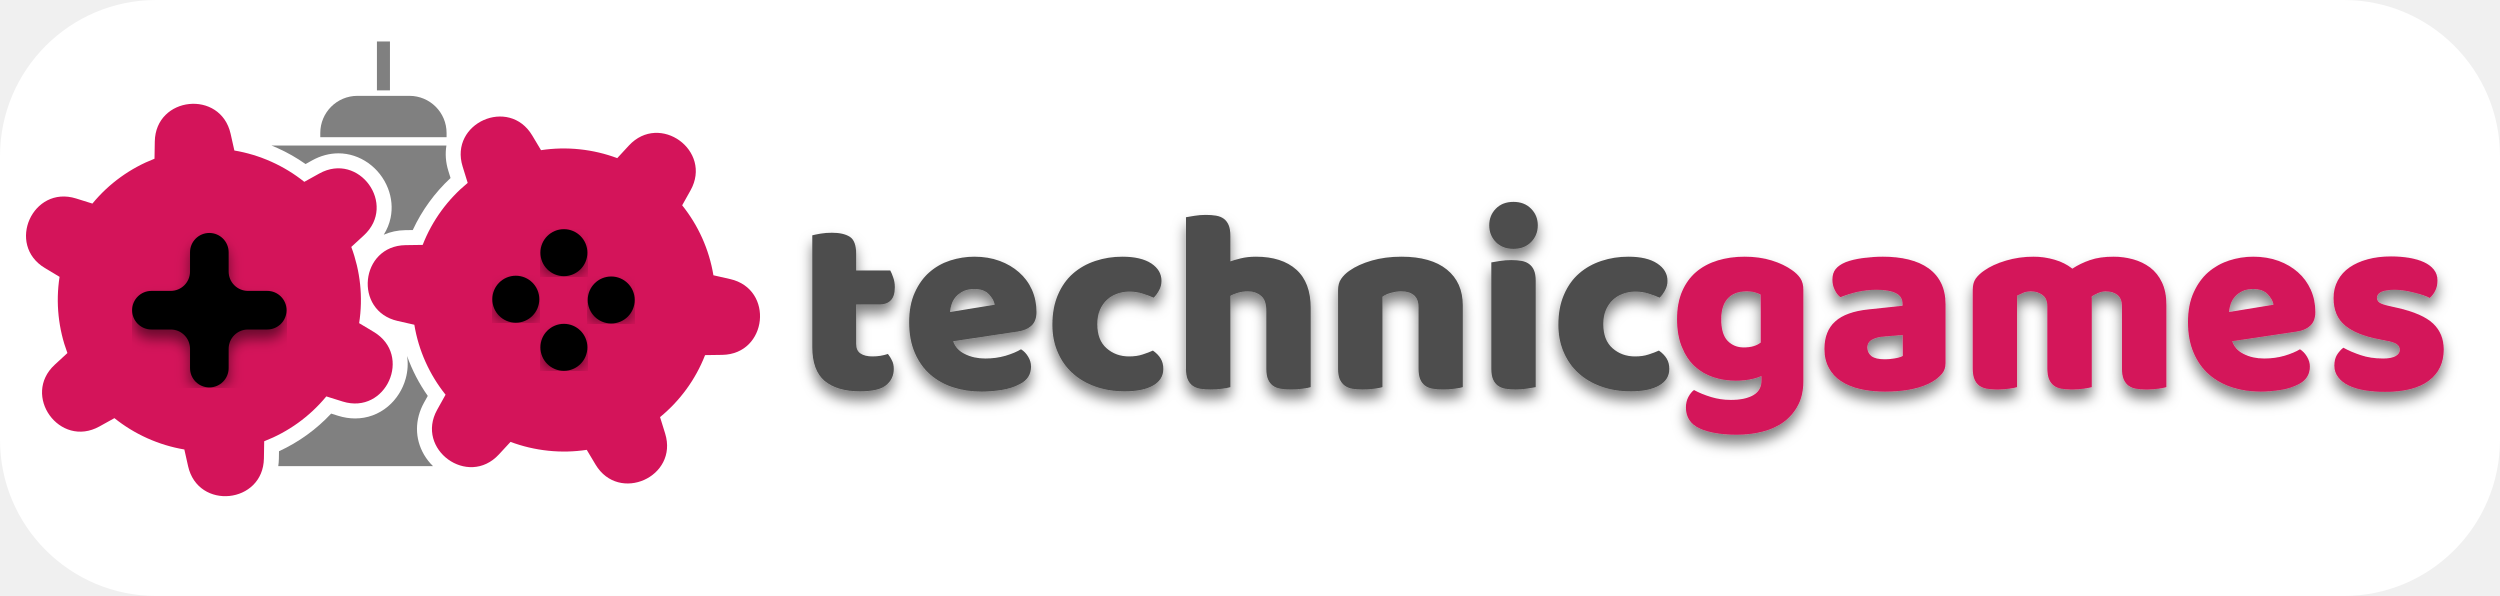
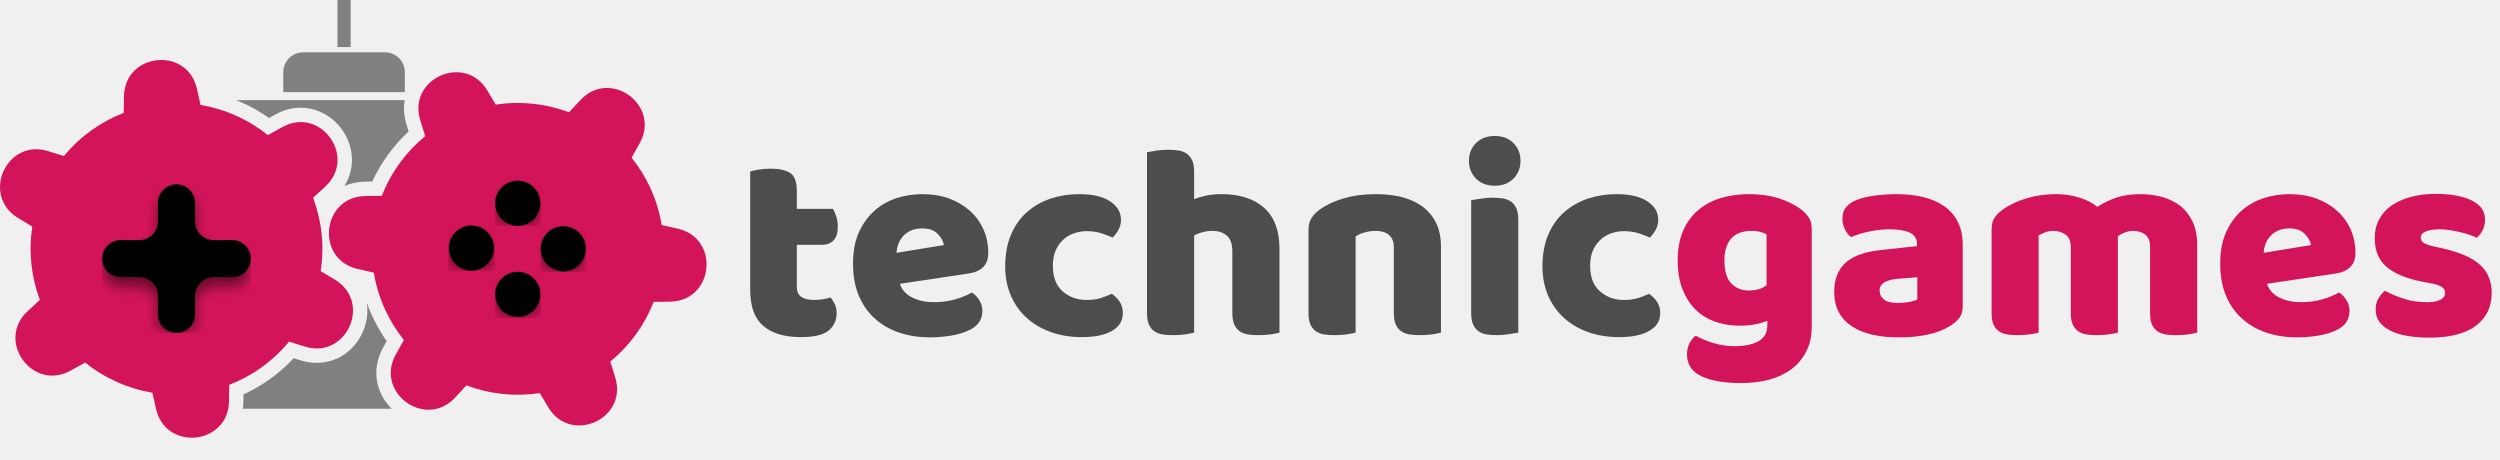
- <svg xmlns="http://www.w3.org/2000/svg" id="Layer_1" data-name="Layer 1" viewBox="0 0 1920 457.7">
+ <svg xmlns="http://www.w3.org/2000/svg" id="Layer_1" data-name="Layer 1" viewBox="0 0 1904.11 350">
  <defs>
    <style>
      .cls-1 {
+         filter: url(#drop-shadow-1);
+       }
+ 
+       .cls-2 {
        filter: url(#drop-shadow-3);
      }

-       .cls-2 {
-         filter: url(#drop-shadow-6);
-       }
- 
      .cls-3 {
-         filter: url(#drop-shadow-7);
+         filter: url(#drop-shadow-2);
      }

      .cls-4 {
        filter: url(#drop-shadow-5);
      }

      .cls-5 {
        filter: url(#drop-shadow-4);
      }

-       .cls-7, .cls-8 {
+       .cls-6 {
        fill: #d4145a;
      }

-       .cls-9 {
+       .cls-7 {
        fill: gray;
      }

-       .cls-10 {
+       .cls-8 {
        fill: none;
        stroke: gray;
        stroke-miterlimit: 10;
        stroke-width: 10px;
      }

-       .cls-11 {
+       .cls-9, .cls-10 {
        fill: #4d4d4d;
-         filter: url(#drop-shadow-1);
-       }
- 
-       .cls-12 {
-         fill: #fff;
-       }
- 
-       .cls-8 {
-         filter: url(#drop-shadow-2);
      }
    </style>
-     <filter id="drop-shadow-1" filterUnits="objectBoundingBox" x="-20%" y="-20%" width="140%" height="150%">
+     <filter id="drop-shadow-1" x="77.81" y="140.39" width="113.22" height="113.22" filterUnits="userSpaceOnUse">
      <feOffset dx="0" dy="7" />
      <feGaussianBlur result="blur" stdDeviation="5" />
      <feFlood flood-color="#000" flood-opacity=".5" />
      <feComposite in2="blur" operator="in" />
      <feComposite in="SourceGraphic" />
    </filter>
-     <filter id="drop-shadow-2" filterUnits="objectBoundingBox" x="-20%" y="-20%" width="140%" height="150%">
+     <filter id="drop-shadow-2" x="377.1" y="137.6" width="34.46" height="34.46" filterUnits="userSpaceOnUse">
      <feOffset dx="0" dy="7" />
      <feGaussianBlur result="blur-2" stdDeviation="5" />
      <feFlood flood-color="#000" flood-opacity=".5" />
      <feComposite in2="blur-2" operator="in" />
      <feComposite in="SourceGraphic" />
    </filter>
-     <filter id="drop-shadow-3" x="101.48" y="178.92" width="118.61" height="118.61" filterUnits="userSpaceOnUse">
+     <filter id="drop-shadow-3" x="377.1" y="207" width="34.46" height="34.46" filterUnits="userSpaceOnUse">
      <feOffset dx="0" dy="7" />
      <feGaussianBlur result="blur-3" stdDeviation="5" />
      <feFlood flood-color="#000" flood-opacity=".5" />
      <feComposite in2="blur-3" operator="in" />
      <feComposite in="SourceGraphic" />
    </filter>
-     <filter id="drop-shadow-4" x="415.02" y="176" width="36.1" height="36.1" filterUnits="userSpaceOnUse">
+     <filter id="drop-shadow-4" x="411.8" y="172.3" width="34.46" height="34.46" filterUnits="userSpaceOnUse">
      <feOffset dx="0" dy="7" />
      <feGaussianBlur result="blur-4" stdDeviation="5" />
      <feFlood flood-color="#000" flood-opacity=".5" />
      <feComposite in2="blur-4" operator="in" />
      <feComposite in="SourceGraphic" />
    </filter>
-     <filter id="drop-shadow-5" x="415.02" y="248.71" width="36.1" height="36.1" filterUnits="userSpaceOnUse">
+     <filter id="drop-shadow-5" x="341.86" y="171.73" width="34.46" height="34.46" filterUnits="userSpaceOnUse">
      <feOffset dx="0" dy="7" />
      <feGaussianBlur result="blur-5" stdDeviation="5" />
      <feFlood flood-color="#000" flood-opacity=".5" />
      <feComposite in2="blur-5" operator="in" />
      <feComposite in="SourceGraphic" />
    </filter>
-     <filter id="drop-shadow-6" x="451.37" y="212.35" width="36.1" height="36.1" filterUnits="userSpaceOnUse">
-       <feOffset dx="0" dy="7" />
-       <feGaussianBlur result="blur-6" stdDeviation="5" />
-       <feFlood flood-color="#000" flood-opacity=".5" />
-       <feComposite in2="blur-6" operator="in" />
-       <feComposite in="SourceGraphic" />
-     </filter>
-     <filter id="drop-shadow-7" x="378.09" y="211.76" width="36.1" height="36.1" filterUnits="userSpaceOnUse">
-       <feOffset dx="0" dy="7" />
-       <feGaussianBlur result="blur-7" stdDeviation="5" />
-       <feFlood flood-color="#000" flood-opacity=".5" />
-       <feComposite in2="blur-7" operator="in" />
-       <feComposite in="SourceGraphic" />
-     </filter>
  </defs>
-   <rect class="cls-12" width="1920" height="457.7" rx="120" ry="120" />
-   <g class="cls-11" transform="translate(613.03 297.54)">
-     <path d="M44.5 -33.5Q44.5 -28.3 47.8 -26.1Q51.1 -23.8 57.1 -23.8Q60.1 -23.8 63.3 -24.3Q66.5 -24.9 68.9 -25.7Q70.7 -23.4 72 -20.7Q73.4 -18 73.4 -14.2Q73.4 -6.6 67.6 -1.8Q61.9 3 47.5 3Q29.9 3 20.3 -5Q10.8 -13 10.8 -31.1V-116.8Q13 -117.4 17.1 -118.1Q21.2 -118.8 25.9 -118.8Q34.7 -118.8 39.6 -115.7Q44.5 -112.6 44.5 -102.6V-89.8H70.7Q71.9 -87.6 73 -84.3Q74.2 -81 74.2 -77Q74.2 -69.9 71 -66.8Q67.9 -63.7 62.7 -63.7H44.5Z" />
-     <path d="M140.9 3.2Q129.1 3.2 118.9 -0.1Q108.8 -3.4 101.3 -10Q93.8 -16.6 89.5 -26.7Q85.2 -36.7 85.2 -50.1Q85.2 -63.3 89.5 -72.8Q93.8 -82.4 100.8 -88.5Q107.8 -94.6 116.8 -97.5Q125.9 -100.4 135.3 -100.4Q145.9 -100.4 154.6 -97.2Q163.3 -94 169.6 -88.4Q176 -82.8 179.5 -75Q183 -67.1 183 -57.9Q183 -51.1 179.2 -47.5Q175.4 -43.9 168.5 -42.9L119 -35.5Q121.2 -28.9 128.1 -25.6Q134.9 -22.2 143.7 -22.2Q151.9 -22.2 159.2 -24.3Q166.5 -26.5 171.1 -29.3Q174.4 -27.3 176.6 -23.6Q178.8 -20 178.8 -16Q178.8 -7 170.3 -2.6Q163.9 0.8 155.9 2Q147.9 3.2 140.9 3.2ZM135.3 -75.6Q130.5 -75.6 127 -74Q123.5 -72.3 121.2 -69.8Q119 -67.3 117.9 -64.2Q116.8 -61.1 116.6 -57.9L150.9 -63.5Q150.3 -67.5 146.5 -71.5Q142.7 -75.6 135.3 -75.6ZM254.3 -73.6Q249.3 -73.6 244.8 -71.9Q240.3 -70.3 237 -67.2Q233.7 -64.1 231.7 -59.5Q229.7 -54.9 229.7 -48.7Q229.7 -36.3 236.8 -30.1Q243.9 -23.8 254.1 -23.8Q260.1 -23.8 264.5 -25.3Q268.9 -26.7 272.4 -28.3Q276.4 -25.5 278.4 -22.1Q280.4 -18.8 280.4 -14.2Q280.4 -6 272.6 -1.5Q264.7 3 250.9 3Q238.3 3 228.1 -0.7Q217.8 -4.4 210.5 -11.1Q203.2 -17.8 199.2 -27.3Q195.2 -36.7 195.2 -48.1Q195.2 -61.3 199.5 -71.2Q203.8 -81.2 211.2 -87.6Q218.6 -94 228.4 -97.2Q238.1 -100.4 248.9 -100.4Q263.3 -100.4 271.2 -95.2Q279 -90 279 -81.8Q279 -78 277.2 -74.7Q275.4 -71.3 273 -68.9Q269.5 -70.5 264.7 -72Q259.9 -73.6 254.3 -73.6ZM393.6 -0.2Q391.6 0.4 387.3 1Q383 1.6 378.4 1.6Q374 1.6 370.5 1Q366.9 0.4 364.5 -1.4Q362.1 -3.2 360.8 -6.3Q359.5 -9.4 359.5 -14.4V-58.9Q359.5 -67.1 355.4 -70.4Q351.3 -73.8 345.3 -73.8Q341.3 -73.8 337.7 -72.7Q334.1 -71.7 331.9 -70.3V-0.2Q329.9 0.4 325.6 1Q321.3 1.6 316.6 1.6Q312.2 1.6 308.7 1Q305.2 0.4 302.8 -1.4Q300.4 -3.2 299.1 -6.3Q297.8 -9.4 297.8 -14.4V-130.7Q300 -131.1 304.3 -131.8Q308.6 -132.5 313 -132.5Q317.4 -132.5 321 -131.9Q324.5 -131.3 326.9 -129.5Q329.3 -127.7 330.6 -124.6Q331.9 -121.4 331.9 -116.4V-96.8Q334.5 -97.8 339.8 -99.1Q345.1 -100.4 351.5 -100.4Q371.4 -100.4 382.5 -90.5Q393.6 -80.6 393.6 -60.9ZM476.4 -61.7Q476.4 -67.9 472.9 -70.8Q469.4 -73.8 463.3 -73.8Q459.3 -73.8 455.4 -72.7Q451.5 -71.7 448.7 -69.7V-0.2Q446.7 0.4 442.4 1Q438.1 1.6 433.5 1.6Q429.1 1.6 425.6 1Q422.1 0.4 419.7 -1.4Q417.3 -3.2 415.9 -6.3Q414.6 -9.4 414.6 -14.4V-74.6Q414.6 -80 417 -83.4Q419.3 -86.8 423.3 -89.6Q430.1 -94.4 440.4 -97.4Q450.7 -100.4 463.3 -100.4Q486 -100.4 498.2 -90.5Q510.4 -80.6 510.4 -62.9V-0.2Q508.4 0.4 504.1 1Q499.8 1.6 495.2 1.6Q490.8 1.6 487.3 1Q483.8 0.4 481.4 -1.4Q479 -3.2 477.7 -6.3Q476.4 -9.4 476.4 -14.4ZM530.7 -124.5Q530.7 -132.1 535.8 -137.3Q540.9 -142.5 549.3 -142.5Q557.7 -142.5 562.8 -137.3Q568 -132.1 568 -124.5Q568 -116.8 562.8 -111.6Q557.7 -106.4 549.3 -106.4Q540.9 -106.4 535.8 -111.6Q530.7 -116.8 530.7 -124.5ZM566.4 -0.2Q564.2 0.2 559.8 0.9Q555.5 1.6 551.1 1.6Q546.7 1.6 543.2 1Q539.7 0.4 537.3 -1.4Q534.9 -3.2 533.6 -6.3Q532.3 -9.4 532.3 -14.4V-96Q534.5 -96.4 538.8 -97.1Q543.1 -97.8 547.5 -97.8Q551.9 -97.8 555.4 -97.2Q558.9 -96.6 561.3 -94.8Q563.8 -93 565.1 -89.9Q566.4 -86.8 566.4 -81.8ZM642.9 -73.6Q637.9 -73.6 633.4 -71.9Q628.9 -70.3 625.6 -67.2Q622.3 -64.1 620.3 -59.5Q618.3 -54.9 618.3 -48.7Q618.3 -36.3 625.4 -30.1Q632.5 -23.8 642.7 -23.8Q648.7 -23.8 653.1 -25.3Q657.5 -26.7 661 -28.3Q665 -25.5 667 -22.1Q669 -18.8 669 -14.2Q669 -6 661.2 -1.5Q653.3 3 639.5 3Q626.9 3 616.7 -0.7Q606.4 -4.4 599.1 -11.1Q591.8 -17.8 587.8 -27.3Q583.8 -36.7 583.8 -48.1Q583.8 -61.3 588.1 -71.2Q592.4 -81.2 599.8 -87.6Q607.2 -94 617 -97.2Q626.7 -100.4 637.5 -100.4Q651.9 -100.4 659.7 -95.2Q667.6 -90 667.6 -81.8Q667.6 -78 665.8 -74.7Q664 -71.3 661.6 -68.9Q658.1 -70.5 653.3 -72Q648.5 -73.6 642.9 -73.6Z" />
+   <path class="cls-7" d="M308.33,70.16h-92.58s0-15.19,0-15.19c0-8.34,6.76-15.1,15.1-15.1h62.38c8.34,0,15.1,6.76,15.1,15.1v15.19Z" />
+   <path class="cls-6" d="M510.41,229.75l-12.57.18c-7,17.99-18.5,33.54-33.01,45.45l3.74,12.03c9.85,31.8-33.96,51.34-51.03,22.76l-6.44-10.79c-9.17,1.4-18.67,1.65-28.31.64-9.65-1.01-18.88-3.22-27.57-6.48l-8.53,9.23c-22.62,24.44-61.45-3.74-45.22-32.82l6.13-11c-11.72-14.65-19.75-32.24-22.89-51.29l-12.26-2.78c-32.47-7.37-27.48-55.07,5.81-55.57l12.57-.18c7-17.99,18.5-33.54,33-45.45l-3.72-12.03c-9.86-31.8,33.95-51.35,51.03-22.76l6.44,10.79c9.17-1.4,18.67-1.65,28.31-.64s18.88,3.22,27.57,6.48l8.53-9.23c22.61-24.44,61.43,3.74,45.22,32.82l-6.14,11c11.73,14.65,19.77,32.24,22.9,51.29l12.26,2.78c32.47,7.37,27.48,55.07-5.81,55.57Z" />
+   <path class="cls-6" d="M232.16,263.96l-12-3.75c-12.27,14.91-28.04,26.1-45.54,32.88l-.2,12.6c-.56,33.28-48.29,38.19-55.58,5.7l-2.75-12.26c-9.15-1.54-18.25-4.25-27.1-8.22-8.85-3.97-16.94-8.95-24.17-14.76l-10.99,6.1c-29.12,16.16-57.21-22.72-32.73-45.29l9.26-8.54c-6.57-17.57-8.71-36.79-5.74-55.87l-10.78-6.46c-28.55-17.13-8.93-60.9,22.85-50.99l12,3.75c12.27-14.91,28.04-26.1,45.53-32.89l.21-12.59c.55-33.29,48.27-38.19,55.58-5.7l2.75,12.26c9.15,1.54,18.25,4.25,27.1,8.22s16.94,8.95,24.17,14.76l10.99-6.1c29.1-16.17,57.2,22.72,32.73,45.29l-9.27,8.53c6.58,17.58,8.72,36.79,5.76,55.87l10.78,6.46c28.55,17.13,8.93,60.9-22.85,50.99Z" />
+   <path class="cls-7" d="M278.34,247.21c-2.19,7.92-6.79,15.14-12.95,20.33-6.86,5.78-15.2,8.83-24.12,8.83-4.08,0-8.25-.65-12.38-1.94l-5.19-1.62c-10.79,11.56-23.8,20.96-38.23,27.6l-.09,5.47c-.03,1.84-.19,3.65-.44,5.43h113.41c-2.51-2.46-4.71-5.24-6.5-8.3-6.97-11.87-6.96-25.87.03-38.39l2.66-4.78c-6.38-9.05-11.48-18.92-15.19-29.29.85,5.36.56,11.01-1.01,16.66Z" />
+   <path class="cls-7" d="M308.22,76.28h-128.28c1.48.6,2.95,1.21,4.41,1.87,7.25,3.25,14.15,7.18,20.58,11.72l4.76-2.64c6.22-3.45,12.73-5.21,19.37-5.21,15.72,0,30.3,10.3,36.29,25.62,2.75,7.04,3.42,14.54,1.94,21.69-.9,4.35-2.6,8.51-5.02,12.35,4.8-2.11,10.12-3.25,15.82-3.34l5.44-.08c6.64-14.35,16.07-27.34,27.7-38.15l-1.62-5.22c-1.97-6.34-2.41-12.64-1.4-18.62Z" />
+   <g class="cls-1">
+     <path d="M191.03,197h0c0,7.82-6.34,14.15-14.15,14.15h-14.15c-7.82,0-14.15,6.34-14.15,14.15v14.15c0,7.82-6.34,14.15-14.15,14.15h0c-7.82,0-14.15-6.34-14.15-14.15v-14.15c0-7.82-6.34-14.15-14.15-14.15h-14.15c-7.82,0-14.15-6.34-14.15-14.15h0c0-7.82,6.34-14.15,14.15-14.15h14.15c7.82,0,14.15-6.34,14.15-14.15v-14.15c0-7.82,6.34-14.15,14.15-14.15h0c7.82,0,14.15,6.34,14.15,14.15v14.15c0,7.82,6.34,14.15,14.15,14.15h14.15c7.82,0,14.15,6.34,14.15,14.15Z" />
  </g>
-   <g class="cls-8" transform="translate(1281.978 297.5359)">
-     <path d="M57.9 -100.4Q69.3 -100.4 78.7 -97.5Q88 -94.6 94.4 -90Q98.4 -87.2 100.7 -83.8Q103 -80.4 103 -75V-4.8Q103 5.8 99 13.5Q95 21.2 88.1 26.4Q81.2 31.5 71.8 33.9Q62.5 36.3 51.9 36.3Q33.7 36.3 23.2 31.4Q12.8 26.5 12.8 15.4Q12.8 10.8 14.7 7.3Q16.6 3.8 19 2Q24.9 5.2 32.2 7.4Q39.5 9.6 47.3 9.6Q58.1 9.6 64.5 6Q70.9 2.4 70.9 -5.6V-8.8Q62.7 -5.2 50.9 -5.2Q41.9 -5.2 33.8 -7.9Q25.7 -10.6 19.5 -16.3Q13.4 -22 9.7 -31.1Q6 -40.1 6 -52.5Q6 -64.7 9.9 -73.8Q13.8 -82.8 20.7 -88.7Q27.7 -94.6 37.2 -97.5Q46.7 -100.4 57.9 -100.4ZM70.3 -71.3Q68.9 -72.1 66.2 -72.9Q63.5 -73.8 59.5 -73.8Q49.7 -73.8 44.8 -68.2Q39.9 -62.7 39.9 -52.5Q39.9 -40.9 44.8 -35.8Q49.7 -30.7 57.3 -30.7Q65.5 -30.7 70.3 -34.5ZM165.7 -21.6Q169.1 -21.6 173.3 -22.3Q177.4 -23 179.4 -24.2V-40.3L164.9 -39.1Q159.3 -38.7 155.7 -36.7Q152.1 -34.7 152.1 -30.7Q152.1 -26.7 155.2 -24.1Q158.3 -21.6 165.7 -21.6ZM164.1 -100.4Q175 -100.4 183.9 -98.2Q192.8 -96 199.1 -91.5Q205.4 -87 208.8 -80.1Q212.2 -73.1 212.2 -63.7V-18.8Q212.2 -13.6 209.3 -10.3Q206.4 -7 202.4 -4.6Q189.4 3.2 165.7 3.2Q155.1 3.2 146.6 1.2Q138.1 -0.8 132 -4.8Q125.9 -8.8 122.6 -15Q119.2 -21.2 119.2 -29.5Q119.2 -43.3 127.5 -50.7Q135.7 -58.1 152.9 -59.9L179.2 -62.7V-64.1Q179.2 -69.9 174.1 -72.4Q168.9 -75 159.3 -75Q151.7 -75 144.5 -73.4Q137.3 -71.7 131.5 -69.3Q128.9 -71.1 127.1 -74.9Q125.3 -78.6 125.3 -82.6Q125.3 -87.8 127.8 -90.9Q130.3 -94 135.5 -96.2Q141.3 -98.4 149.2 -99.4Q157.1 -100.4 164.1 -100.4ZM279.8 -100.4Q288 -100.4 295.9 -98.1Q303.8 -95.8 309.6 -91.2Q315.6 -95.2 323.2 -97.8Q330.7 -100.4 341.3 -100.4Q348.9 -100.4 356.2 -98.4Q363.5 -96.4 369.3 -92.1Q375 -87.8 378.4 -80.7Q381.8 -73.6 381.8 -63.3V-0.2Q379.8 0.4 375.5 1Q371.2 1.6 366.5 1.6Q362.1 1.6 358.6 1Q355.1 0.4 352.7 -1.4Q350.3 -3.2 349 -6.3Q347.7 -9.4 347.7 -14.4V-62.3Q347.7 -68.3 344.3 -71Q340.9 -73.8 335.1 -73.8Q332.3 -73.8 329.1 -72.4Q325.9 -71.1 324.3 -69.7Q324.5 -68.9 324.5 -68.2Q324.5 -67.5 324.5 -66.9V-0.2Q322.3 0.4 318 1Q313.6 1.6 309.2 1.6Q304.8 1.6 301.3 1Q297.8 0.4 295.4 -1.4Q293 -3.2 291.7 -6.3Q290.4 -9.4 290.4 -14.4V-62.3Q290.4 -68.3 286.7 -71Q283 -73.8 277.8 -73.8Q274.2 -73.8 271.6 -72.6Q269 -71.5 267.1 -70.5V-0.2Q265.1 0.4 260.8 1Q256.5 1.6 251.9 1.6Q247.5 1.6 244 1Q240.5 0.4 238.1 -1.4Q235.7 -3.2 234.4 -6.3Q233.1 -9.4 233.1 -14.4V-75Q233.1 -80.4 235.4 -83.6Q237.7 -86.8 241.7 -89.6Q248.5 -94.4 258.6 -97.4Q268.7 -100.4 279.8 -100.4ZM454.1 3.2Q442.3 3.2 432.2 -0.1Q422.1 -3.4 414.5 -10Q407 -16.6 402.7 -26.7Q398.4 -36.7 398.4 -50.1Q398.4 -63.3 402.7 -72.8Q407 -82.4 414 -88.5Q421.1 -94.6 430.1 -97.5Q439.1 -100.4 448.5 -100.4Q459.1 -100.4 467.9 -97.2Q476.6 -94 482.9 -88.4Q489.2 -82.8 492.7 -75Q496.2 -67.1 496.2 -57.9Q496.2 -51.1 492.4 -47.5Q488.6 -43.9 481.8 -42.9L432.3 -35.5Q434.5 -28.9 441.3 -25.6Q448.1 -22.2 456.9 -22.2Q465.2 -22.2 472.5 -24.3Q479.8 -26.5 484.4 -29.3Q487.6 -27.3 489.8 -23.6Q492 -20 492 -16Q492 -7 483.6 -2.6Q477.2 0.8 469.2 2Q461.1 3.2 454.1 3.2ZM448.5 -75.6Q443.7 -75.6 440.2 -74Q436.7 -72.3 434.5 -69.8Q432.3 -67.3 431.2 -64.2Q430.1 -61.1 429.9 -57.9L464.1 -63.5Q463.5 -67.5 459.7 -71.5Q455.9 -75.6 448.5 -75.6ZM594.8 -29.1Q594.8 -13.8 583.4 -5.2Q572 3.4 549.7 3.4Q541.3 3.4 534.1 2.2Q526.9 1 521.8 -1.5Q516.7 -4 513.8 -7.8Q510.8 -11.6 510.8 -16.8Q510.8 -21.6 512.8 -25Q514.9 -28.3 517.7 -30.5Q523.5 -27.3 531 -24.8Q538.5 -22.2 548.3 -22.2Q554.5 -22.2 557.8 -24Q561.1 -25.9 561.1 -28.9Q561.1 -31.7 558.7 -33.3Q556.3 -34.9 550.7 -35.9L544.7 -37.1Q527.3 -40.5 518.8 -47.8Q510.2 -55.1 510.2 -68.7Q510.2 -76.2 513.5 -82.2Q516.7 -88.2 522.5 -92.2Q528.3 -96.2 536.4 -98.4Q544.5 -100.6 554.3 -100.6Q561.7 -100.6 568.3 -99.5Q574.8 -98.4 579.6 -96.2Q584.4 -94 587.2 -90.5Q590 -87 590 -82.2Q590 -77.6 588.3 -74.3Q586.6 -70.9 584 -68.7Q582.4 -69.7 579.2 -70.8Q576 -71.9 572.2 -72.8Q568.4 -73.8 564.5 -74.4Q560.5 -75 557.3 -75Q550.7 -75 547.1 -73.5Q543.5 -71.9 543.5 -68.7Q543.5 -66.5 545.5 -65.1Q547.5 -63.7 553.1 -62.5L559.3 -61.1Q578.6 -56.7 586.7 -49Q594.8 -41.3 594.8 -29.1Z" />
+   <g class="cls-3">
+     <circle cx="394.33" cy="154.83" r="17.23" />
  </g>
-   <path class="cls-9" d="M342.97,105.35h-96.99s0-3.23,0-3.23c0-15.75,12.77-28.51,28.51-28.51h39.97c15.75,0,28.51,12.77,28.51,28.51v3.23Z" />
-   <path class="cls-7" d="M554.67,272.54l-13.17.19c-7.34,18.85-19.38,35.14-34.58,47.61l3.91,12.6c10.32,33.31-35.58,53.79-53.46,23.84l-6.75-11.3c-9.61,1.46-19.55,1.73-29.66.67-10.11-1.06-19.78-3.38-28.88-6.79l-8.94,9.67c-23.7,25.6-64.37-3.92-47.37-34.38l6.42-11.52c-12.28-15.34-20.69-33.77-23.98-53.73l-12.84-2.91c-34.02-7.72-28.79-57.7,6.08-58.22l13.17-.19c7.34-18.85,19.38-35.14,34.57-47.61l-3.9-12.6c-10.33-33.31,35.57-53.79,53.46-23.84l6.75,11.3c9.61-1.46,19.55-1.73,29.66-.67,10.11,1.06,19.78,3.38,28.88,6.79l8.94-9.67c23.68-25.6,64.36,3.92,47.37,34.38l-6.44,11.52c12.29,15.34,20.71,33.77,23.99,53.73l12.84,2.91c34.02,7.72,28.79,57.7-6.08,58.22Z" />
-   <path class="cls-7" d="M263.18,308.37l-12.57-3.93c-12.85,15.62-29.38,27.34-47.71,34.45l-.21,13.19c-.59,34.87-50.58,40-58.23,5.97l-2.88-12.85c-9.58-1.61-19.12-4.46-28.39-8.61-9.27-4.16-17.74-9.38-25.32-15.46l-11.51,6.39c-30.5,16.93-59.94-23.81-34.29-47.44l9.7-8.94c-6.88-18.41-9.13-38.54-6.02-58.53l-11.29-6.77c-29.91-17.95-9.36-63.8,23.94-53.42l12.57,3.93c12.85-15.62,29.38-27.34,47.69-34.45l.22-13.19c.57-34.87,50.57-40.01,58.23-5.97l2.88,12.85c9.58,1.61,19.12,4.46,28.39,8.61s17.74,9.38,25.32,15.46l11.51-6.39c30.49-16.94,59.92,23.8,34.29,47.44l-9.71,8.94c6.89,18.41,9.14,38.55,6.03,58.53l11.29,6.77c29.91,17.95,9.36,63.8-23.94,53.42Z" />
-   <path class="cls-9" d="M311.56,290.83c-2.3,8.3-7.12,15.86-13.56,21.29-7.18,6.05-15.92,9.25-25.27,9.25-4.28,0-8.64-.68-12.97-2.03l-5.44-1.7c-11.3,12.11-24.94,21.96-40.05,28.91l-.09,5.73c-.03,1.93-.2,3.83-.47,5.69h118.81c-2.63-2.57-4.93-5.49-6.81-8.69-7.3-12.44-7.29-27.1.03-40.22l2.79-5c-6.68-9.48-12.03-19.82-15.91-30.68.89,5.62.58,11.53-1.06,17.45Z" />
-   <path class="cls-9" d="M342.85,111.76h-134.38c1.55.62,3.09,1.27,4.62,1.95,7.6,3.4,14.82,7.52,21.56,12.28l4.99-2.77c6.51-3.62,13.34-5.45,20.29-5.46,16.47,0,31.74,10.79,38.02,26.84,2.88,7.37,3.58,15.23,2.03,22.72-.94,4.56-2.73,8.92-5.26,12.94,5.03-2.21,10.61-3.41,16.58-3.5l5.7-.08c6.96-15.03,16.84-28.64,29.02-39.96l-1.69-5.47c-2.06-6.64-2.52-13.24-1.47-19.5Z" />
-   <g class="cls-1">
-     <path d="M220.09,238.23h0c0,8.19-6.64,14.83-14.83,14.83h-14.83c-8.19,0-14.83,6.64-14.83,14.83v14.83c0,8.19-6.64,14.83-14.83,14.83h0c-8.19,0-14.83-6.64-14.83-14.83v-14.83c0-8.19-6.64-14.83-14.83-14.83h-14.83c-8.19,0-14.83-6.64-14.83-14.83h0c0-8.19,6.64-14.83,14.83-14.83h14.83c8.19,0,14.83-6.64,14.83-14.83v-14.83c0-8.19,6.64-14.83,14.83-14.83h0c8.19,0,14.83,6.64,14.83,14.83v14.83c0,8.19,6.64,14.83,14.83,14.83h14.83c8.19,0,14.83,6.64,14.83,14.83Z" />
+   <g class="cls-2">
+     <circle cx="394.33" cy="224.23" r="17.23" />
  </g>
  <g class="cls-5">
-     <circle cx="433.07" cy="194.05" r="18.05" />
+     <circle cx="429.03" cy="189.53" r="17.23" />
  </g>
  <g class="cls-4">
-     <circle cx="433.07" cy="266.76" r="18.05" />
+     <circle cx="359.09" cy="188.96" r="17.23" />
  </g>
-   <g class="cls-2">
-     <circle cx="469.42" cy="230.4" r="18.05" />
+   <line class="cls-8" x1="262.04" y1="35.86" x2="262.04" />
+   <g class="cls-11" transform="translate(560 253.56)">
+     <path class="cls-10" d="M46.9 -35.2Q46.9 -29.8 50.3 -27.4Q53.8 -25.1 60.1 -25.1Q63.3 -25.1 66.7 -25.6Q70.1 -26.2 72.6 -27Q74.5 -24.7 75.9 -21.8Q77.2 -19 77.2 -15Q77.2 -7 71.2 -1.9Q65.2 3.2 50 3.2Q31.4 3.2 21.4 -5.3Q11.4 -13.7 11.4 -32.7V-123Q13.7 -123.7 18 -124.4Q22.4 -125.1 27.2 -125.1Q36.5 -125.1 41.7 -121.9Q46.9 -118.6 46.9 -108.1V-94.5H74.5Q75.8 -92.2 76.9 -88.7Q78.1 -85.3 78.1 -81Q78.1 -73.7 74.8 -70.4Q71.5 -67.1 66.1 -67.1H46.9Z" />
+     <path class="cls-9" d="M148.4 3.4Q135.9 3.4 125.3 -0.1Q114.6 -3.6 106.7 -10.6Q98.8 -17.5 94.2 -28.1Q89.7 -38.6 89.7 -52.8Q89.7 -66.7 94.2 -76.7Q98.8 -86.7 106.2 -93.2Q113.5 -99.6 123 -102.7Q132.5 -105.7 142.5 -105.7Q153.6 -105.7 162.8 -102.4Q172 -99 178.6 -93.1Q185.3 -87.2 189 -78.9Q192.7 -70.7 192.7 -61Q192.7 -53.8 188.7 -50Q184.7 -46.2 177.5 -45.2L125.4 -37.4Q127.7 -30.4 134.9 -26.9Q142 -23.4 151.3 -23.4Q160 -23.4 167.7 -25.6Q175.4 -27.9 180.2 -30.8Q183.6 -28.7 185.9 -24.9Q188.2 -21.1 188.2 -16.9Q188.2 -7.4 179.4 -2.7Q172.6 0.8 164.2 2.1Q155.7 3.4 148.4 3.4ZM142.5 -79.6Q137.4 -79.6 133.7 -77.9Q130 -76.2 127.7 -73.5Q125.4 -70.9 124.2 -67.6Q123 -64.4 122.8 -61L158.9 -66.9Q158.3 -71.1 154.3 -75.3Q150.3 -79.6 142.5 -79.6ZM267.8 -77.5Q262.5 -77.5 257.8 -75.8Q253 -74.1 249.6 -70.8Q246.1 -67.5 244 -62.7Q241.9 -57.8 241.9 -51.3Q241.9 -38.2 249.3 -31.7Q256.8 -25.1 267.6 -25.1Q273.9 -25.1 278.6 -26.6Q283.2 -28.1 286.8 -29.8Q291 -26.8 293.1 -23.3Q295.2 -19.8 295.2 -15Q295.2 -6.3 287 -1.6Q278.8 3.2 264.2 3.2Q250.9 3.2 240.2 -0.7Q229.4 -4.6 221.7 -11.7Q214 -18.8 209.8 -28.7Q205.6 -38.6 205.6 -50.6Q205.6 -64.6 210.1 -75Q214.6 -85.5 222.4 -92.2Q230.2 -99 240.5 -102.4Q250.7 -105.7 262.1 -105.7Q277.3 -105.7 285.5 -100.2Q293.8 -94.8 293.8 -86.1Q293.8 -82.1 291.9 -78.6Q290 -75.1 287.4 -72.6Q283.8 -74.3 278.8 -75.9Q273.7 -77.5 267.8 -77.5ZM414.5 -0.2Q412.4 0.4 407.8 1.1Q403.3 1.7 398.4 1.7Q393.8 1.7 390.1 1.1Q386.4 0.4 383.9 -1.5Q381.3 -3.4 380 -6.6Q378.6 -9.9 378.6 -15.2V-62Q378.6 -70.7 374.3 -74.2Q370 -77.7 363.6 -77.7Q359.4 -77.7 355.6 -76.6Q351.8 -75.6 349.5 -74.1V-0.2Q347.4 0.4 342.8 1.1Q338.3 1.7 333.4 1.7Q328.8 1.7 325.1 1.1Q321.4 0.4 318.9 -1.5Q316.3 -3.4 315 -6.6Q313.6 -9.9 313.6 -15.2V-137.6Q315.9 -138 320.5 -138.8Q325 -139.5 329.6 -139.5Q334.3 -139.5 338 -138.9Q341.7 -138.2 344.2 -136.3Q346.7 -134.4 348.1 -131.2Q349.5 -127.9 349.5 -122.6V-101.9Q352.2 -103 357.8 -104.4Q363.4 -105.7 370.2 -105.7Q391.1 -105.7 402.8 -95.3Q414.5 -84.8 414.5 -64.2ZM501.6 -65Q501.6 -71.5 497.9 -74.6Q494.3 -77.7 487.9 -77.7Q483.7 -77.7 479.6 -76.6Q475.5 -75.6 472.5 -73.4V-0.2Q470.4 0.4 465.9 1.1Q461.3 1.7 456.5 1.7Q451.8 1.7 448.1 1.1Q444.5 0.4 441.9 -1.5Q439.4 -3.4 438 -6.6Q436.6 -9.9 436.6 -15.2V-78.5Q436.6 -84.2 439.1 -87.8Q441.5 -91.4 445.7 -94.3Q452.9 -99.4 463.8 -102.6Q474.6 -105.7 487.9 -105.7Q511.8 -105.7 524.6 -95.3Q537.5 -84.8 537.5 -66.3V-0.2Q535.4 0.4 530.9 1.1Q526.3 1.7 521.5 1.7Q516.8 1.7 513.1 1.1Q509.5 0.4 506.9 -1.5Q504.4 -3.4 503 -6.6Q501.6 -9.9 501.6 -15.2ZM558.8 -131.1Q558.8 -139.1 564.2 -144.6Q569.6 -150 578.5 -150Q587.3 -150 592.7 -144.6Q598.1 -139.1 598.1 -131.1Q598.1 -123 592.7 -117.5Q587.3 -112.1 578.5 -112.1Q569.6 -112.1 564.2 -117.5Q558.8 -123 558.8 -131.1ZM596.4 -0.2Q594.1 0.2 589.5 0.9Q585 1.7 580.4 1.7Q575.7 1.7 572 1.1Q568.3 0.4 565.8 -1.5Q563.3 -3.4 561.9 -6.6Q560.5 -9.9 560.5 -15.2V-101.1Q562.8 -101.5 567.4 -102.2Q571.9 -103 576.6 -103Q581.2 -103 584.9 -102.4Q588.6 -101.7 591.1 -99.8Q593.7 -97.9 595 -94.7Q596.4 -91.4 596.4 -86.1ZM677 -77.5Q671.7 -77.5 667 -75.8Q662.2 -74.1 658.8 -70.8Q655.3 -67.5 653.2 -62.7Q651.1 -57.8 651.1 -51.3Q651.1 -38.2 658.6 -31.7Q666 -25.1 676.8 -25.1Q683.1 -25.1 687.8 -26.6Q692.4 -28.1 696 -29.8Q700.2 -26.8 702.3 -23.3Q704.5 -19.8 704.5 -15Q704.5 -6.3 696.2 -1.6Q688 3.2 673.4 3.2Q660.1 3.2 649.4 -0.7Q638.6 -4.6 630.9 -11.7Q623.2 -18.8 619 -28.7Q614.8 -38.6 614.8 -50.6Q614.8 -64.6 619.3 -75Q623.8 -85.5 631.6 -92.2Q639.5 -99 649.7 -102.4Q659.9 -105.7 671.3 -105.7Q686.5 -105.7 694.7 -100.2Q703 -94.8 703 -86.1Q703 -82.1 701.1 -78.6Q699.2 -75.1 696.6 -72.6Q693.1 -74.3 688 -75.9Q682.9 -77.5 677 -77.5Z" />
+     <path class="cls-6" d="M772.4 -105.7Q784.4 -105.7 794.3 -102.7Q804.1 -99.6 810.8 -94.8Q815 -91.8 817.5 -88.2Q819.9 -84.6 819.9 -78.9V-5.1Q819.9 6.1 815.7 14.2Q811.5 22.4 804.2 27.8Q796.9 33.1 787.1 35.7Q777.3 38.2 766.1 38.2Q746.9 38.2 735.9 33Q724.9 27.9 724.9 16.3Q724.9 11.4 726.9 7.7Q728.9 4 731.5 2.1Q737.6 5.5 745.3 7.8Q753 10.1 761.2 10.1Q772.6 10.1 779.4 6.3Q786.1 2.5 786.1 -5.9V-9.3Q777.5 -5.5 765 -5.5Q755.5 -5.5 747 -8.3Q738.4 -11.2 732 -17.2Q725.6 -23.2 721.7 -32.7Q717.8 -42.2 717.8 -55.3Q717.8 -68.2 721.9 -77.7Q726 -87.2 733.3 -93.4Q740.5 -99.6 750.6 -102.7Q760.6 -105.7 772.4 -105.7ZM785.5 -75.1Q784 -76 781.2 -76.8Q778.3 -77.7 774.1 -77.7Q763.8 -77.7 758.6 -71.9Q753.4 -66.1 753.4 -55.3Q753.4 -43.1 758.6 -37.7Q763.8 -32.3 771.8 -32.3Q780.4 -32.3 785.5 -36.3ZM886 -22.8Q889.5 -22.8 893.9 -23.5Q898.2 -24.3 900.3 -25.5V-42.4L885.1 -41.2Q879.2 -40.7 875.4 -38.6Q871.6 -36.5 871.6 -32.3Q871.6 -28.1 874.9 -25.4Q878.1 -22.8 886 -22.8ZM884.3 -105.7Q895.7 -105.7 905 -103.4Q914.4 -101.1 921.1 -96.3Q927.7 -91.6 931.3 -84.3Q934.9 -77 934.9 -67.1V-19.8Q934.9 -14.4 931.9 -10.9Q928.8 -7.4 924.6 -4.9Q910.9 3.4 886 3.4Q874.8 3.4 865.8 1.3Q856.8 -0.8 850.4 -5.1Q844 -9.3 840.5 -15.8Q837 -22.4 837 -31Q837 -45.6 845.6 -53.4Q854.3 -61.2 872.4 -63.1L900.1 -66.1V-67.5Q900.1 -73.7 894.7 -76.3Q889.3 -78.9 879.2 -78.9Q871.2 -78.9 863.6 -77.2Q856 -75.6 849.9 -73Q847.1 -74.9 845.2 -78.8Q843.3 -82.7 843.3 -86.9Q843.3 -92.4 846 -95.7Q848.6 -99 854.1 -101.3Q860.2 -103.6 868.5 -104.7Q876.9 -105.7 884.3 -105.7ZM1006 -105.7Q1014.7 -105.7 1023 -103.3Q1031.4 -100.9 1037.5 -96Q1043.8 -100.2 1051.7 -103Q1059.6 -105.7 1070.8 -105.7Q1078.8 -105.7 1086.5 -103.6Q1094.2 -101.5 1100.3 -97Q1106.3 -92.4 1109.9 -84.9Q1113.5 -77.5 1113.5 -66.7V-0.2Q1111.3 0.4 1106.8 1.1Q1102.3 1.7 1097.4 1.7Q1092.8 1.7 1089.1 1.1Q1085.4 0.4 1082.9 -1.5Q1080.3 -3.4 1078.9 -6.6Q1077.6 -9.9 1077.6 -15.2V-65.6Q1077.6 -72 1074 -74.8Q1070.4 -77.7 1064.3 -77.7Q1061.3 -77.7 1057.9 -76.3Q1054.6 -74.9 1052.9 -73.4Q1053.1 -72.6 1053.1 -71.9Q1053.1 -71.1 1053.1 -70.5V-0.2Q1050.8 0.4 1046.2 1.1Q1041.7 1.7 1037.1 1.7Q1032.4 1.7 1028.7 1.1Q1025 0.4 1022.5 -1.5Q1020 -3.4 1018.6 -6.6Q1017.2 -9.9 1017.2 -15.2V-65.6Q1017.2 -72 1013.3 -74.8Q1009.4 -77.7 1003.9 -77.7Q1000.1 -77.7 997.4 -76.5Q994.6 -75.3 992.7 -74.3V-0.2Q990.6 0.4 986.1 1.1Q981.6 1.7 976.7 1.7Q972.1 1.7 968.4 1.1Q964.7 0.4 962.1 -1.5Q959.6 -3.4 958.2 -6.6Q956.9 -9.9 956.9 -15.2V-78.9Q956.9 -84.6 959.3 -88Q961.7 -91.4 965.9 -94.3Q973.1 -99.4 983.8 -102.6Q994.4 -105.7 1006 -105.7ZM1189.6 3.4Q1177.2 3.4 1166.5 -0.1Q1155.9 -3.6 1148 -10.6Q1140 -17.5 1135.5 -28.1Q1131 -38.6 1131 -52.8Q1131 -66.7 1135.5 -76.7Q1140 -86.7 1147.4 -93.2Q1154.8 -99.6 1164.3 -102.7Q1173.8 -105.7 1183.7 -105.7Q1194.9 -105.7 1204.1 -102.4Q1213.3 -99 1219.9 -93.1Q1226.6 -87.2 1230.3 -78.9Q1234 -70.7 1234 -61Q1234 -53.8 1229.9 -50Q1225.9 -46.2 1218.8 -45.2L1166.6 -37.4Q1169 -30.4 1176.1 -26.9Q1183.3 -23.4 1192.6 -23.4Q1201.2 -23.4 1208.9 -25.6Q1216.6 -27.9 1221.5 -30.8Q1224.9 -28.7 1227.2 -24.9Q1229.5 -21.1 1229.5 -16.9Q1229.5 -7.4 1220.7 -2.7Q1213.9 0.8 1205.5 2.1Q1197 3.4 1189.6 3.4ZM1183.7 -79.6Q1178.7 -79.6 1175 -77.9Q1171.3 -76.2 1169 -73.5Q1166.6 -70.9 1165.5 -67.6Q1164.3 -64.4 1164.1 -61L1200.2 -66.9Q1199.6 -71.1 1195.5 -75.3Q1191.5 -79.6 1183.7 -79.6ZM1337.8 -30.6Q1337.8 -14.6 1325.8 -5.5Q1313.7 3.6 1290.3 3.6Q1281.4 3.6 1273.8 2.3Q1266.2 1.1 1260.9 -1.6Q1255.5 -4.2 1252.4 -8.2Q1249.4 -12.2 1249.4 -17.7Q1249.4 -22.8 1251.5 -26.3Q1253.6 -29.8 1256.5 -32.1Q1262.7 -28.7 1270.6 -26.1Q1278.5 -23.4 1288.8 -23.4Q1295.4 -23.4 1298.8 -25.3Q1302.3 -27.2 1302.3 -30.4Q1302.3 -33.3 1299.8 -35Q1297.3 -36.7 1291.4 -37.8L1285 -39Q1266.7 -42.6 1257.7 -50.3Q1248.7 -58 1248.7 -72.4Q1248.7 -80.2 1252.1 -86.5Q1255.5 -92.9 1261.6 -97.1Q1267.7 -101.3 1276.3 -103.6Q1284.8 -105.9 1295.2 -105.9Q1303 -105.9 1309.8 -104.8Q1316.7 -103.6 1321.7 -101.3Q1326.8 -99 1329.8 -95.3Q1332.7 -91.6 1332.7 -86.5Q1332.7 -81.7 1330.9 -78.2Q1329.1 -74.7 1326.4 -72.4Q1324.7 -73.4 1321.3 -74.6Q1317.9 -75.8 1313.9 -76.7Q1309.9 -77.7 1305.8 -78.3Q1301.7 -78.9 1298.3 -78.9Q1291.4 -78.9 1287.6 -77.3Q1283.8 -75.8 1283.8 -72.4Q1283.8 -70.1 1285.9 -68.6Q1288 -67.1 1293.9 -65.8L1300.4 -64.4Q1320.7 -59.7 1329.2 -51.6Q1337.8 -43.5 1337.8 -30.6Z" />
  </g>
-   <g class="cls-3">
-     <circle cx="396.14" cy="229.81" r="18.05" />
-   </g>
-   <line class="cls-10" x1="294.48" y1="69.41" x2="294.48" y2="31.85" />
</svg>
